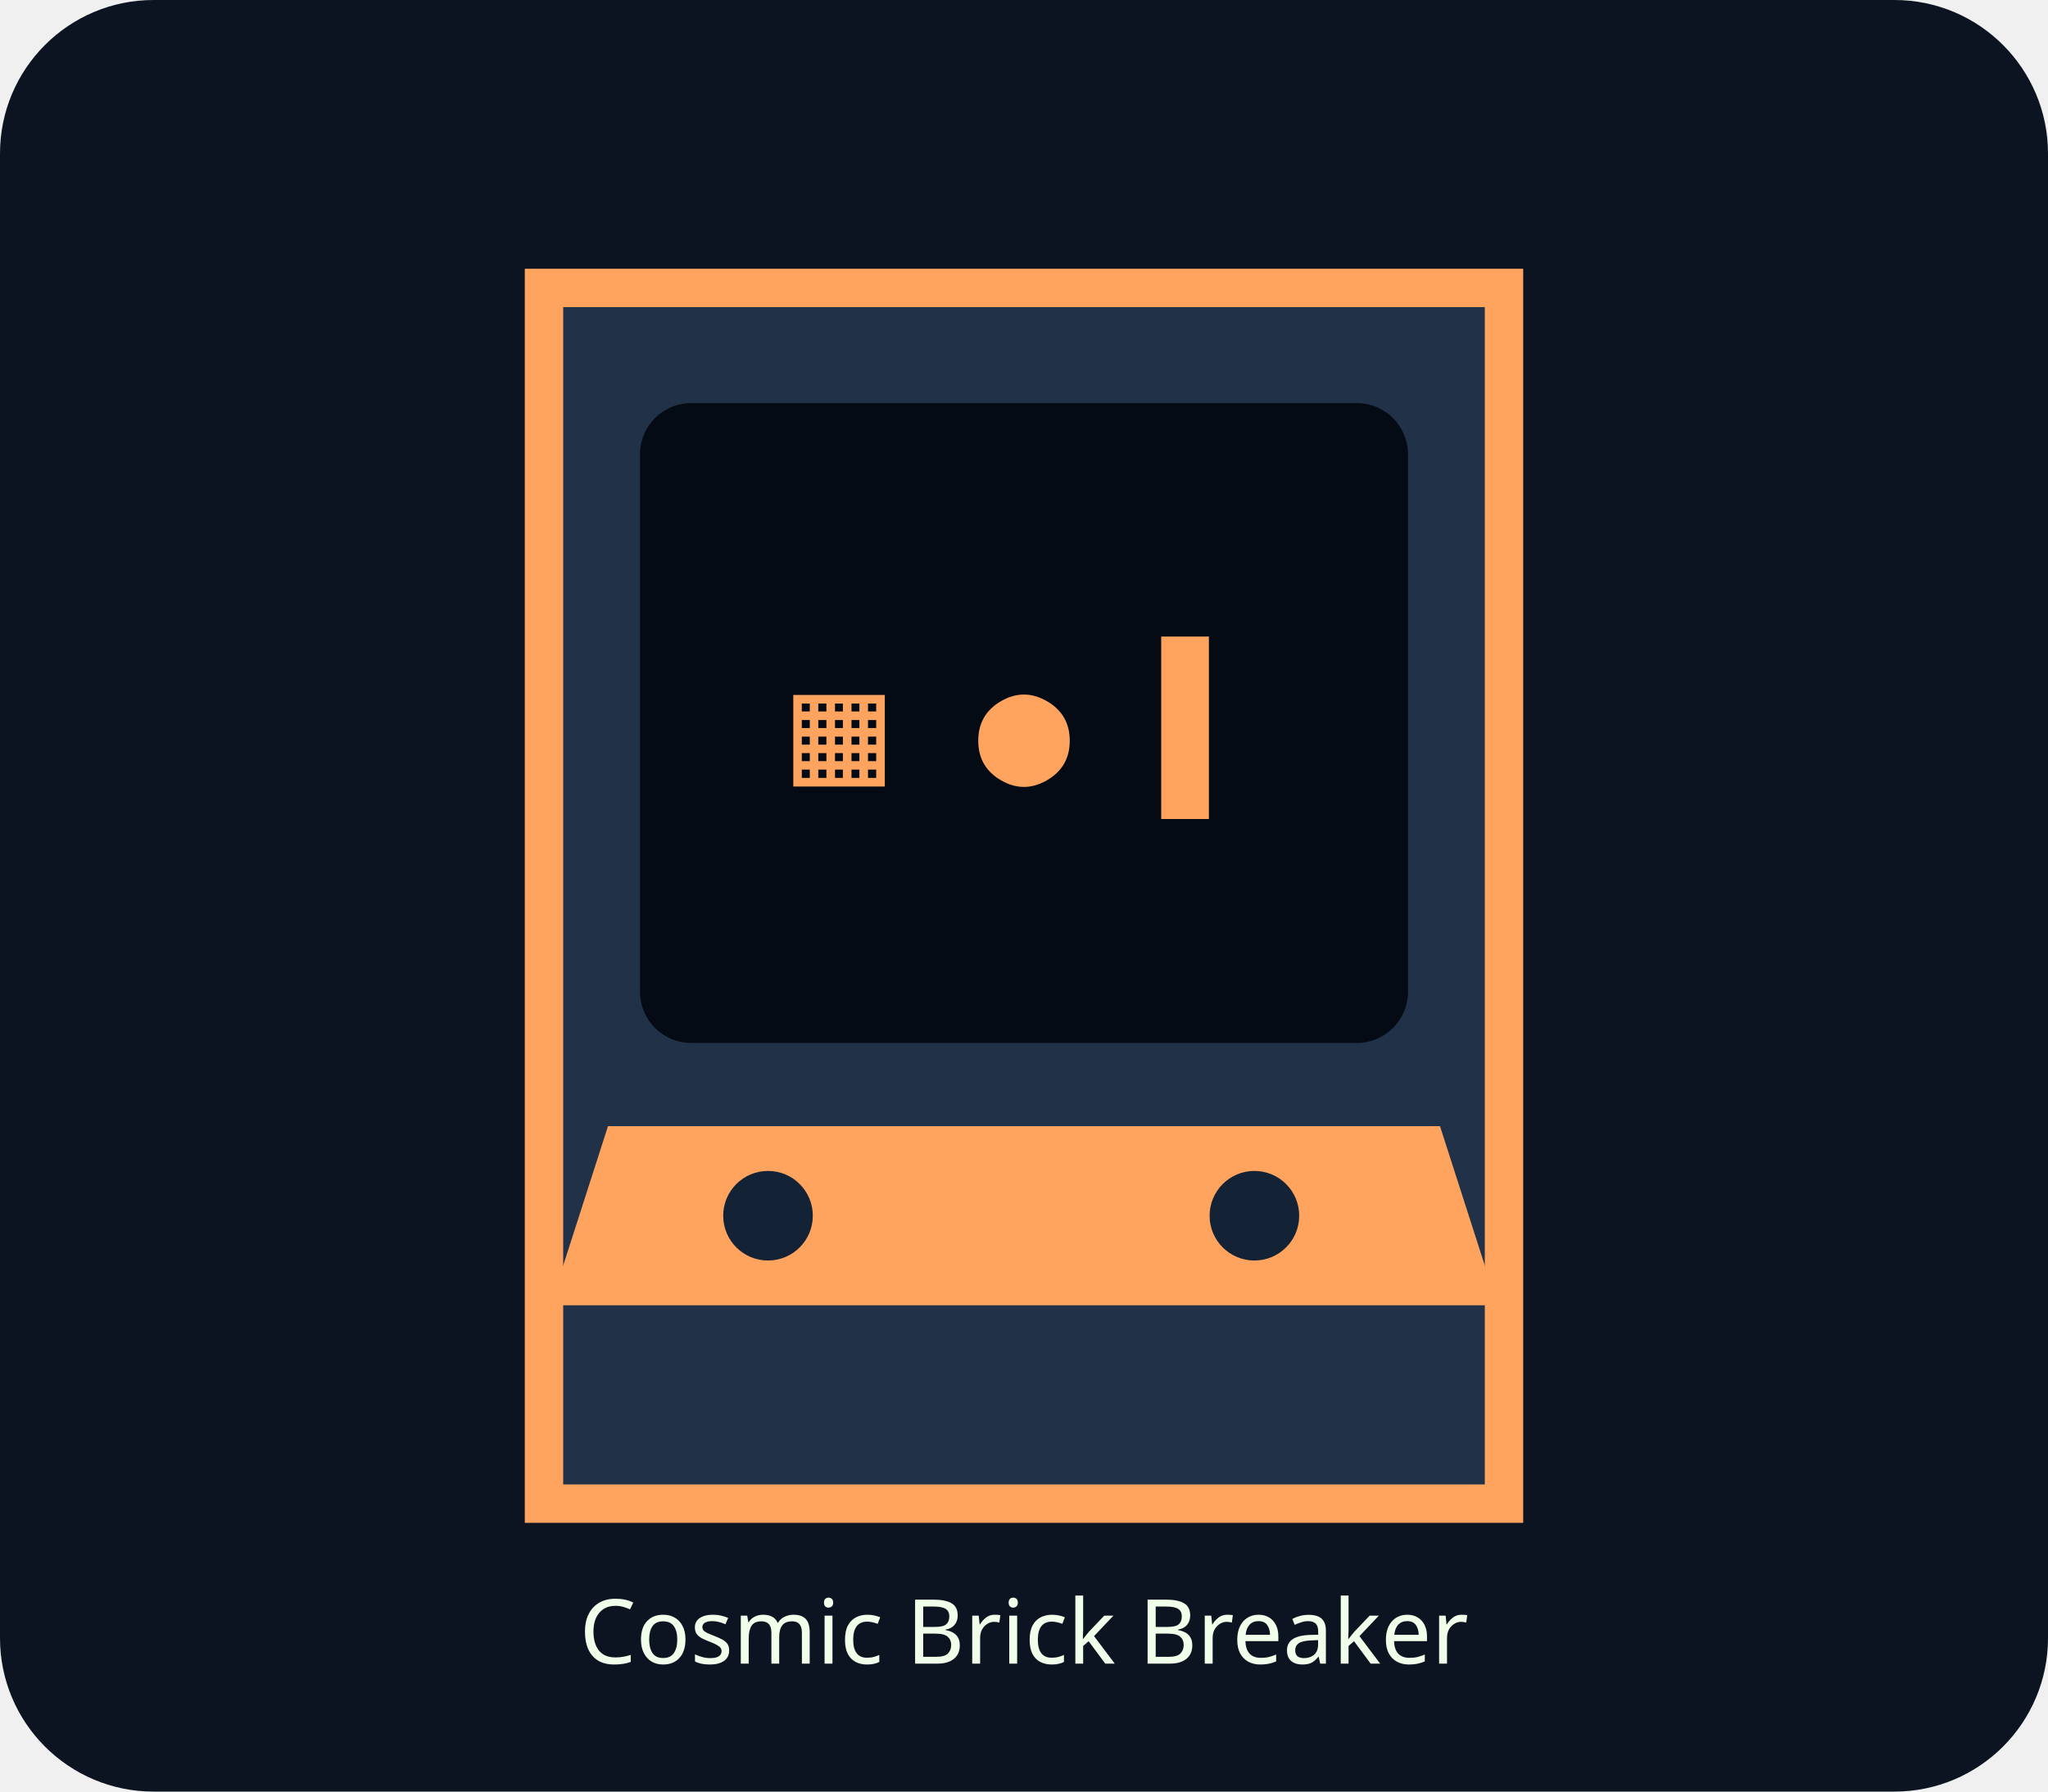
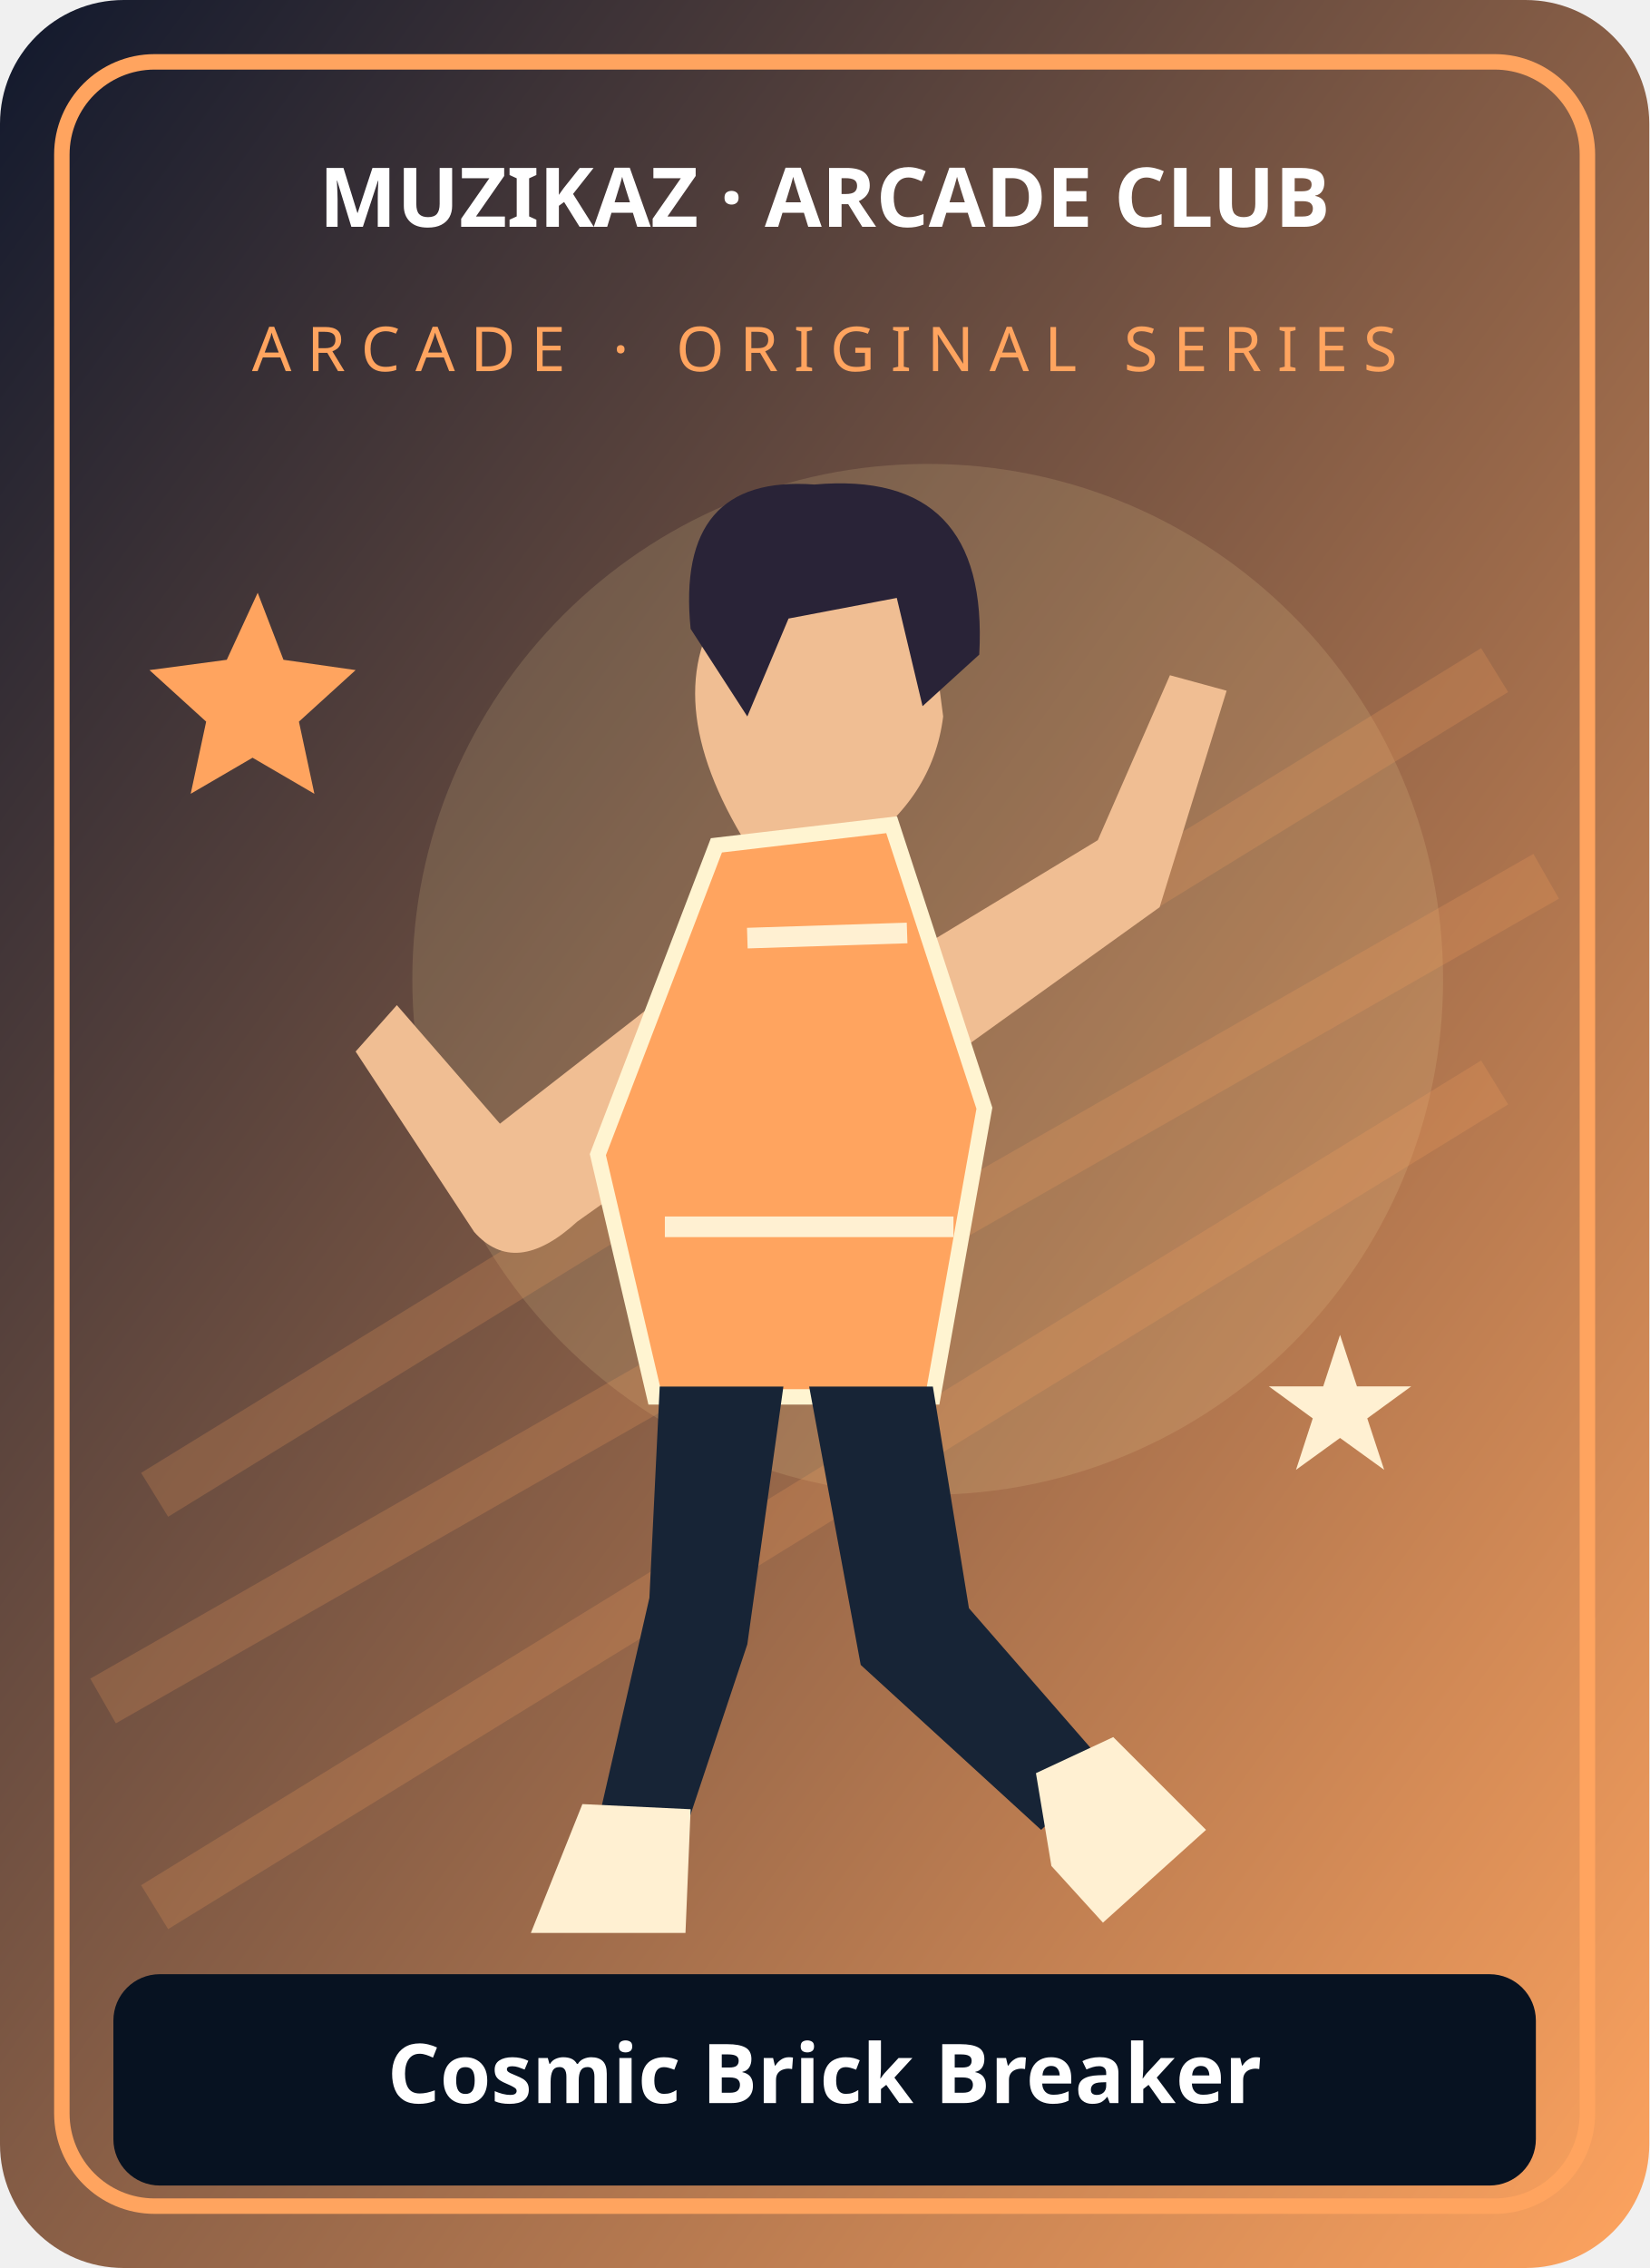
- <svg xmlns="http://www.w3.org/2000/svg" viewBox="0 0 320 280" role="img">
-   <rect width="320" height="280" rx="24" fill="#0b1420" />
-   <path d="M85 235V45h150v190z" fill="#213248" stroke="#ffa45f" stroke-width="6" />
-   <rect x="100" y="63" width="120" height="100" rx="8" fill="#050b15" />
-   <text x="160" y="122" fill="#ffa45f" text-anchor="middle" font-family="monospace" font-size="24">▦ ● ▌</text>
-   <path d="m95 176 130 0 9 28H86z" fill="#ffa45f" />
-   <circle cx="120" cy="190" r="7" fill="#132235" />
-   <circle cx="196" cy="190" r="7" fill="#132235" />
-   <text x="160" y="260" fill="#efffe9" text-anchor="middle" font-family="sans-serif" font-size="14">Cosmic Brick Breaker</text>
+ <svg xmlns="http://www.w3.org/2000/svg" viewBox="0 0 320 440" role="img" aria-label="Cosmic Brick Breaker retro pin-up poster">
+   <defs>
+     <linearGradient id="bg" x2="1" y2="1">
+       <stop stop-color="#10182d" />
+       <stop offset="1" stop-color="#ffa45f" />
+     </linearGradient>
+   </defs>
+   <rect width="320" height="440" rx="24" fill="url(#bg)" />
+   <rect x="12" y="12" width="296" height="416" rx="18" fill="none" stroke="#ffa45f" stroke-width="3" />
+   <circle cx="180" cy="190" r="100" fill="#f5d699" opacity=".16" />
+   <path d="M30 290L290 130M20 330L300 170M30 370L290 210" stroke="#ffa45f" opacity=".2" stroke-width="10" />
+   <text x="160" y="44" text-anchor="middle" fill="#fff" font-family="sans-serif" font-size="16" font-weight="900">MUZIKAZ · ARCADE CLUB</text>
+   <text x="160" y="72" text-anchor="middle" fill="#ffa45f" font-family="sans-serif" font-size="12" letter-spacing="3">ARCADE · ORIGINAL SERIES</text>
+   <g fill="#f0be93">
+     <path d="M145 164Q127 135 141 116Q161 92 180 116L183 139Q181 155 166 165Z" />
+     <path d="M133 190L97 218L77 195L69 204L92 239Q100 248 112 237L143 215Z" />
+     <path d="M180 183L213 163L227 131L238 134L225 176L186 204Z" />
+   </g>
+   <path d="M134 122Q131 92 158 94Q192 91 190 127L179 137L174 116L153 120L145 139Z" fill="#292337" />
+   <path d="M139 164L173 160L191 215L181 271L127 271L116 224Z" fill="#ffa45f" stroke="#fff4d1" stroke-width="3" />
+   <path d="M128 269L152 269L145 319L132 358L115 358L126 310Z M157 269L181 269L188 312L215 343L202 355L167 323Z" fill="#172436" />
+   <path d="M113 350L134 351L133 375L103 375Z M201 344L216 337L234 355L214 373L204 362Z" fill="#fff0d2" />
+   <path d="M145 182L176 181M129 238L185 238" stroke="#fff0d2" stroke-width="4" />
+   <path d="M50 115L55 128L69 130L58 140L61 154L49 147L37 154L40 140L29 130L44 128Z" fill="#ffa45f" />
+   <text x="260" y="285" text-anchor="middle" fill="#fff0d2" font-family="sans-serif" font-size="36">★</text>
+   <rect x="22" y="383" width="276" height="41" rx="9" fill="#071221" />
+   <text x="160" y="408" text-anchor="middle" fill="#fff" font-family="sans-serif" font-size="16" font-weight="800" textLength="250" lengthAdjust="spacingAndGlyphs">Cosmic Brick Breaker</text>
</svg>
